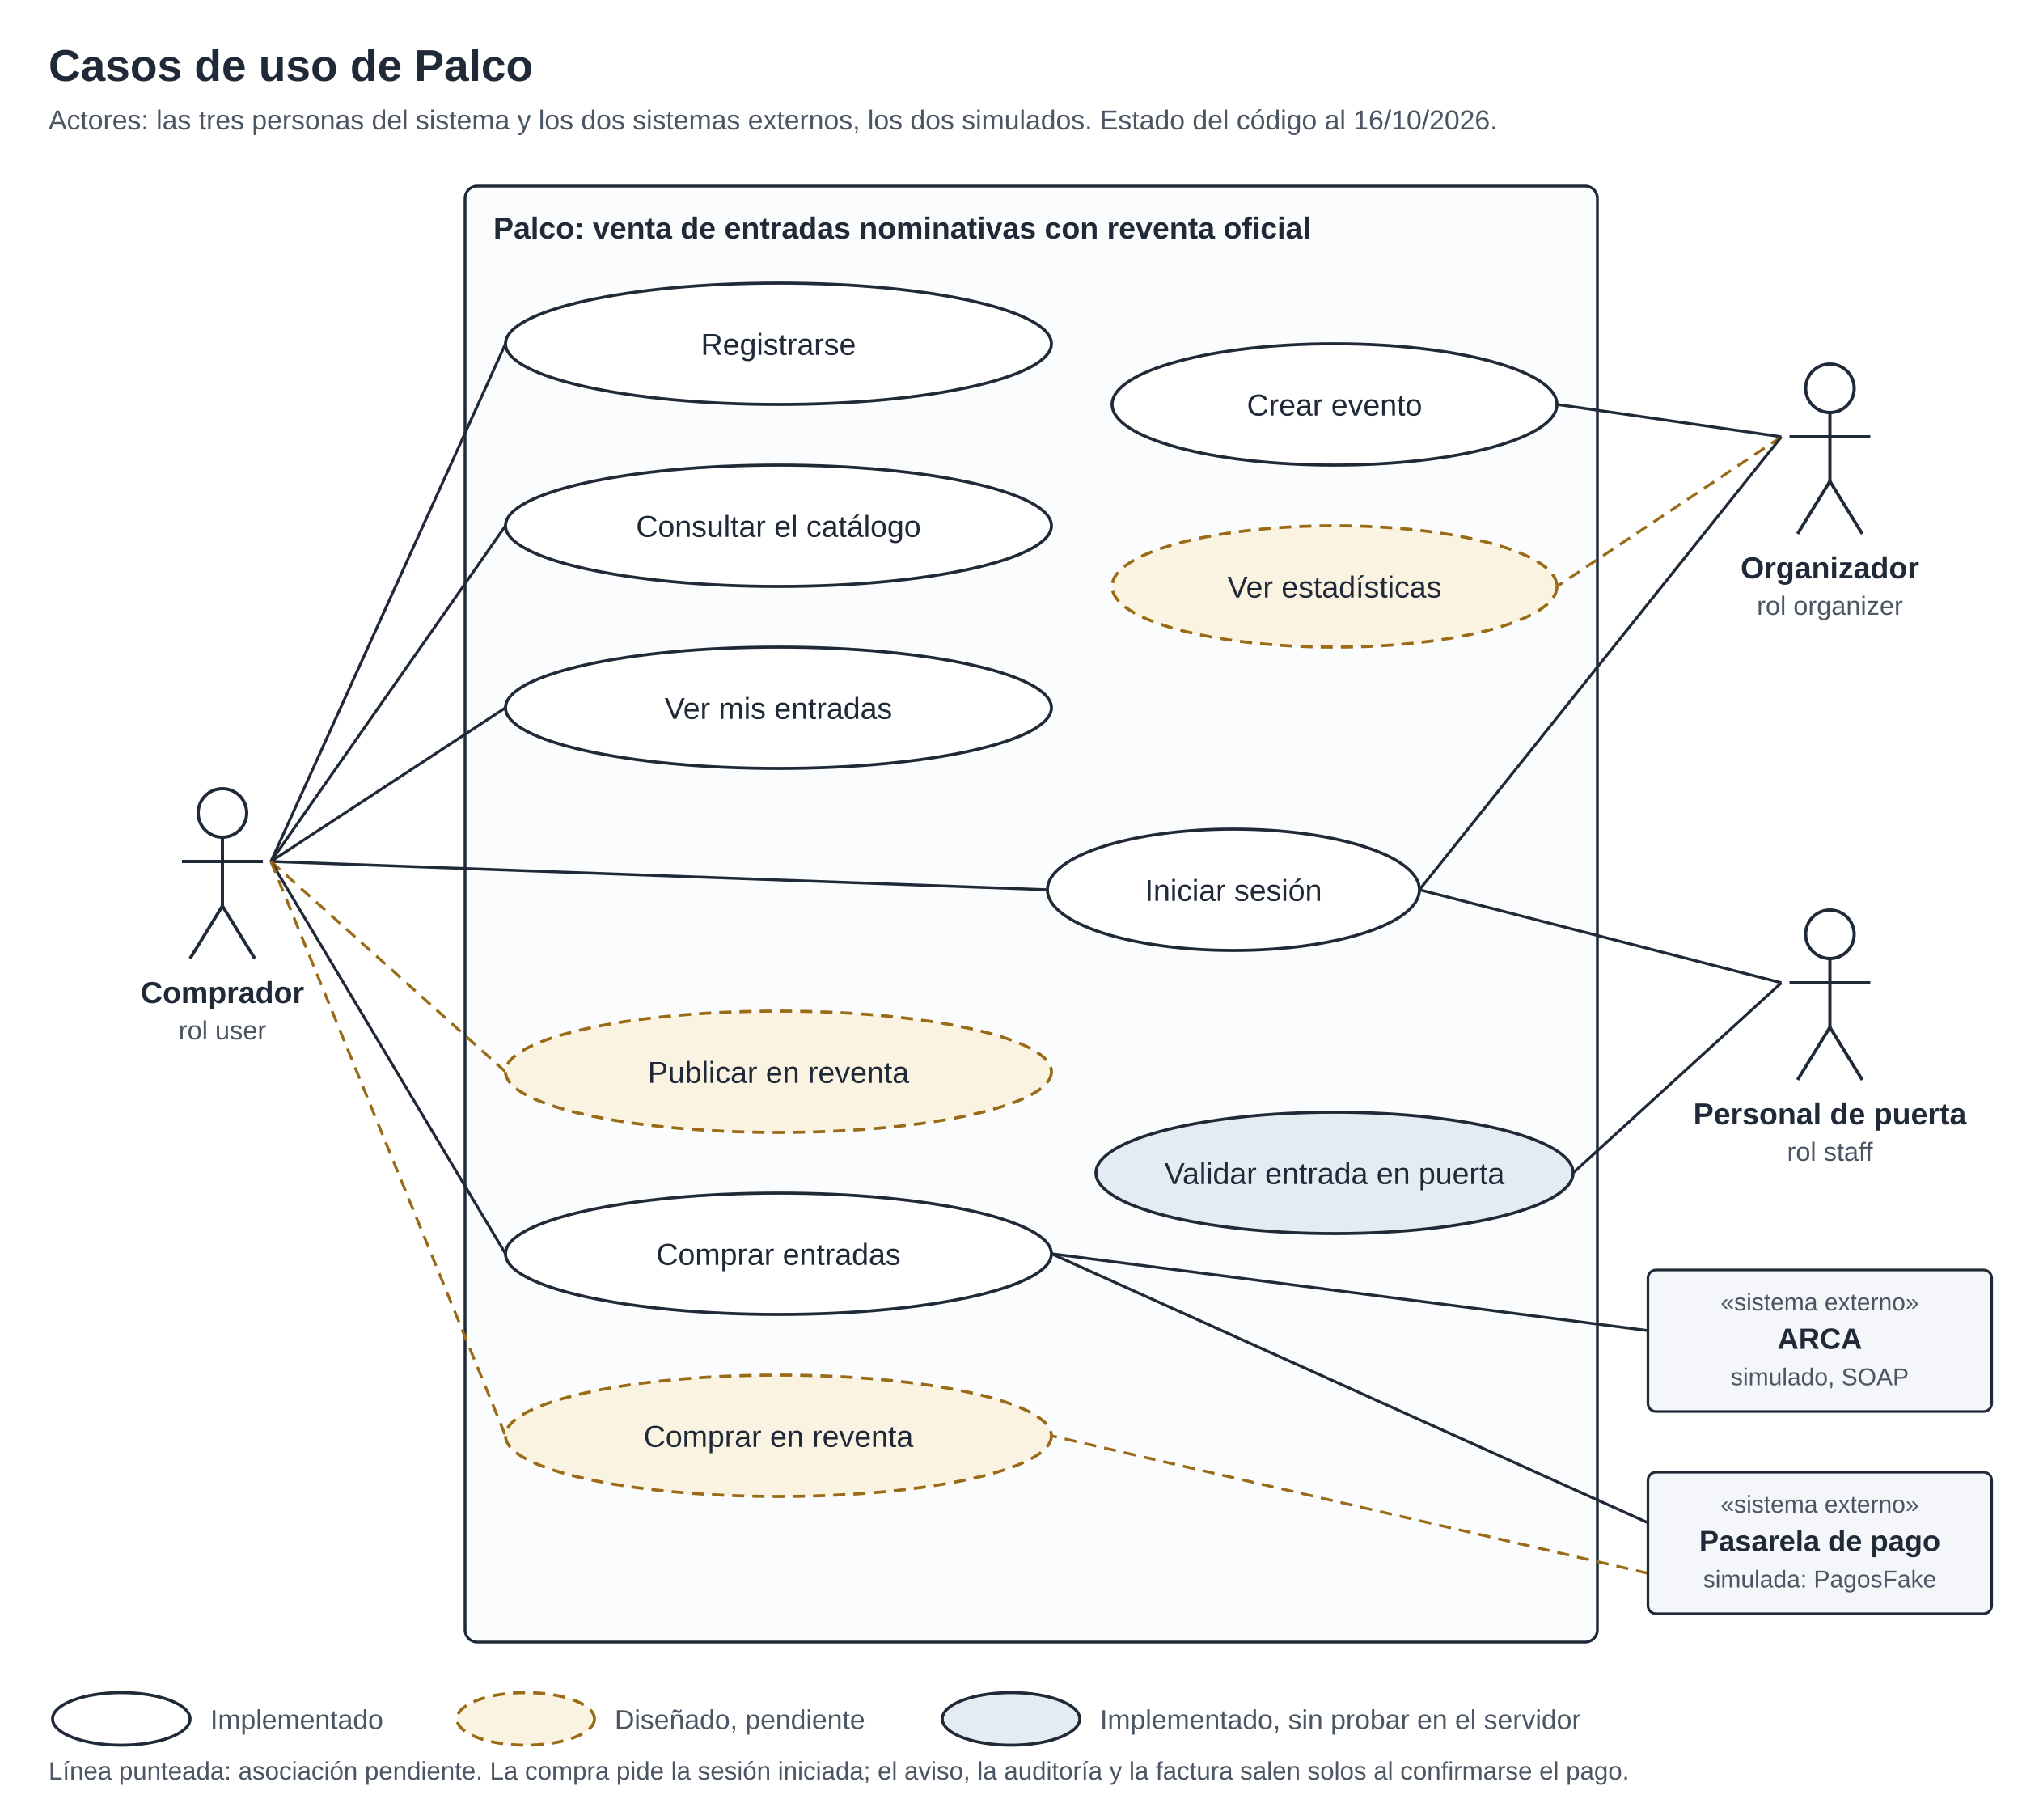
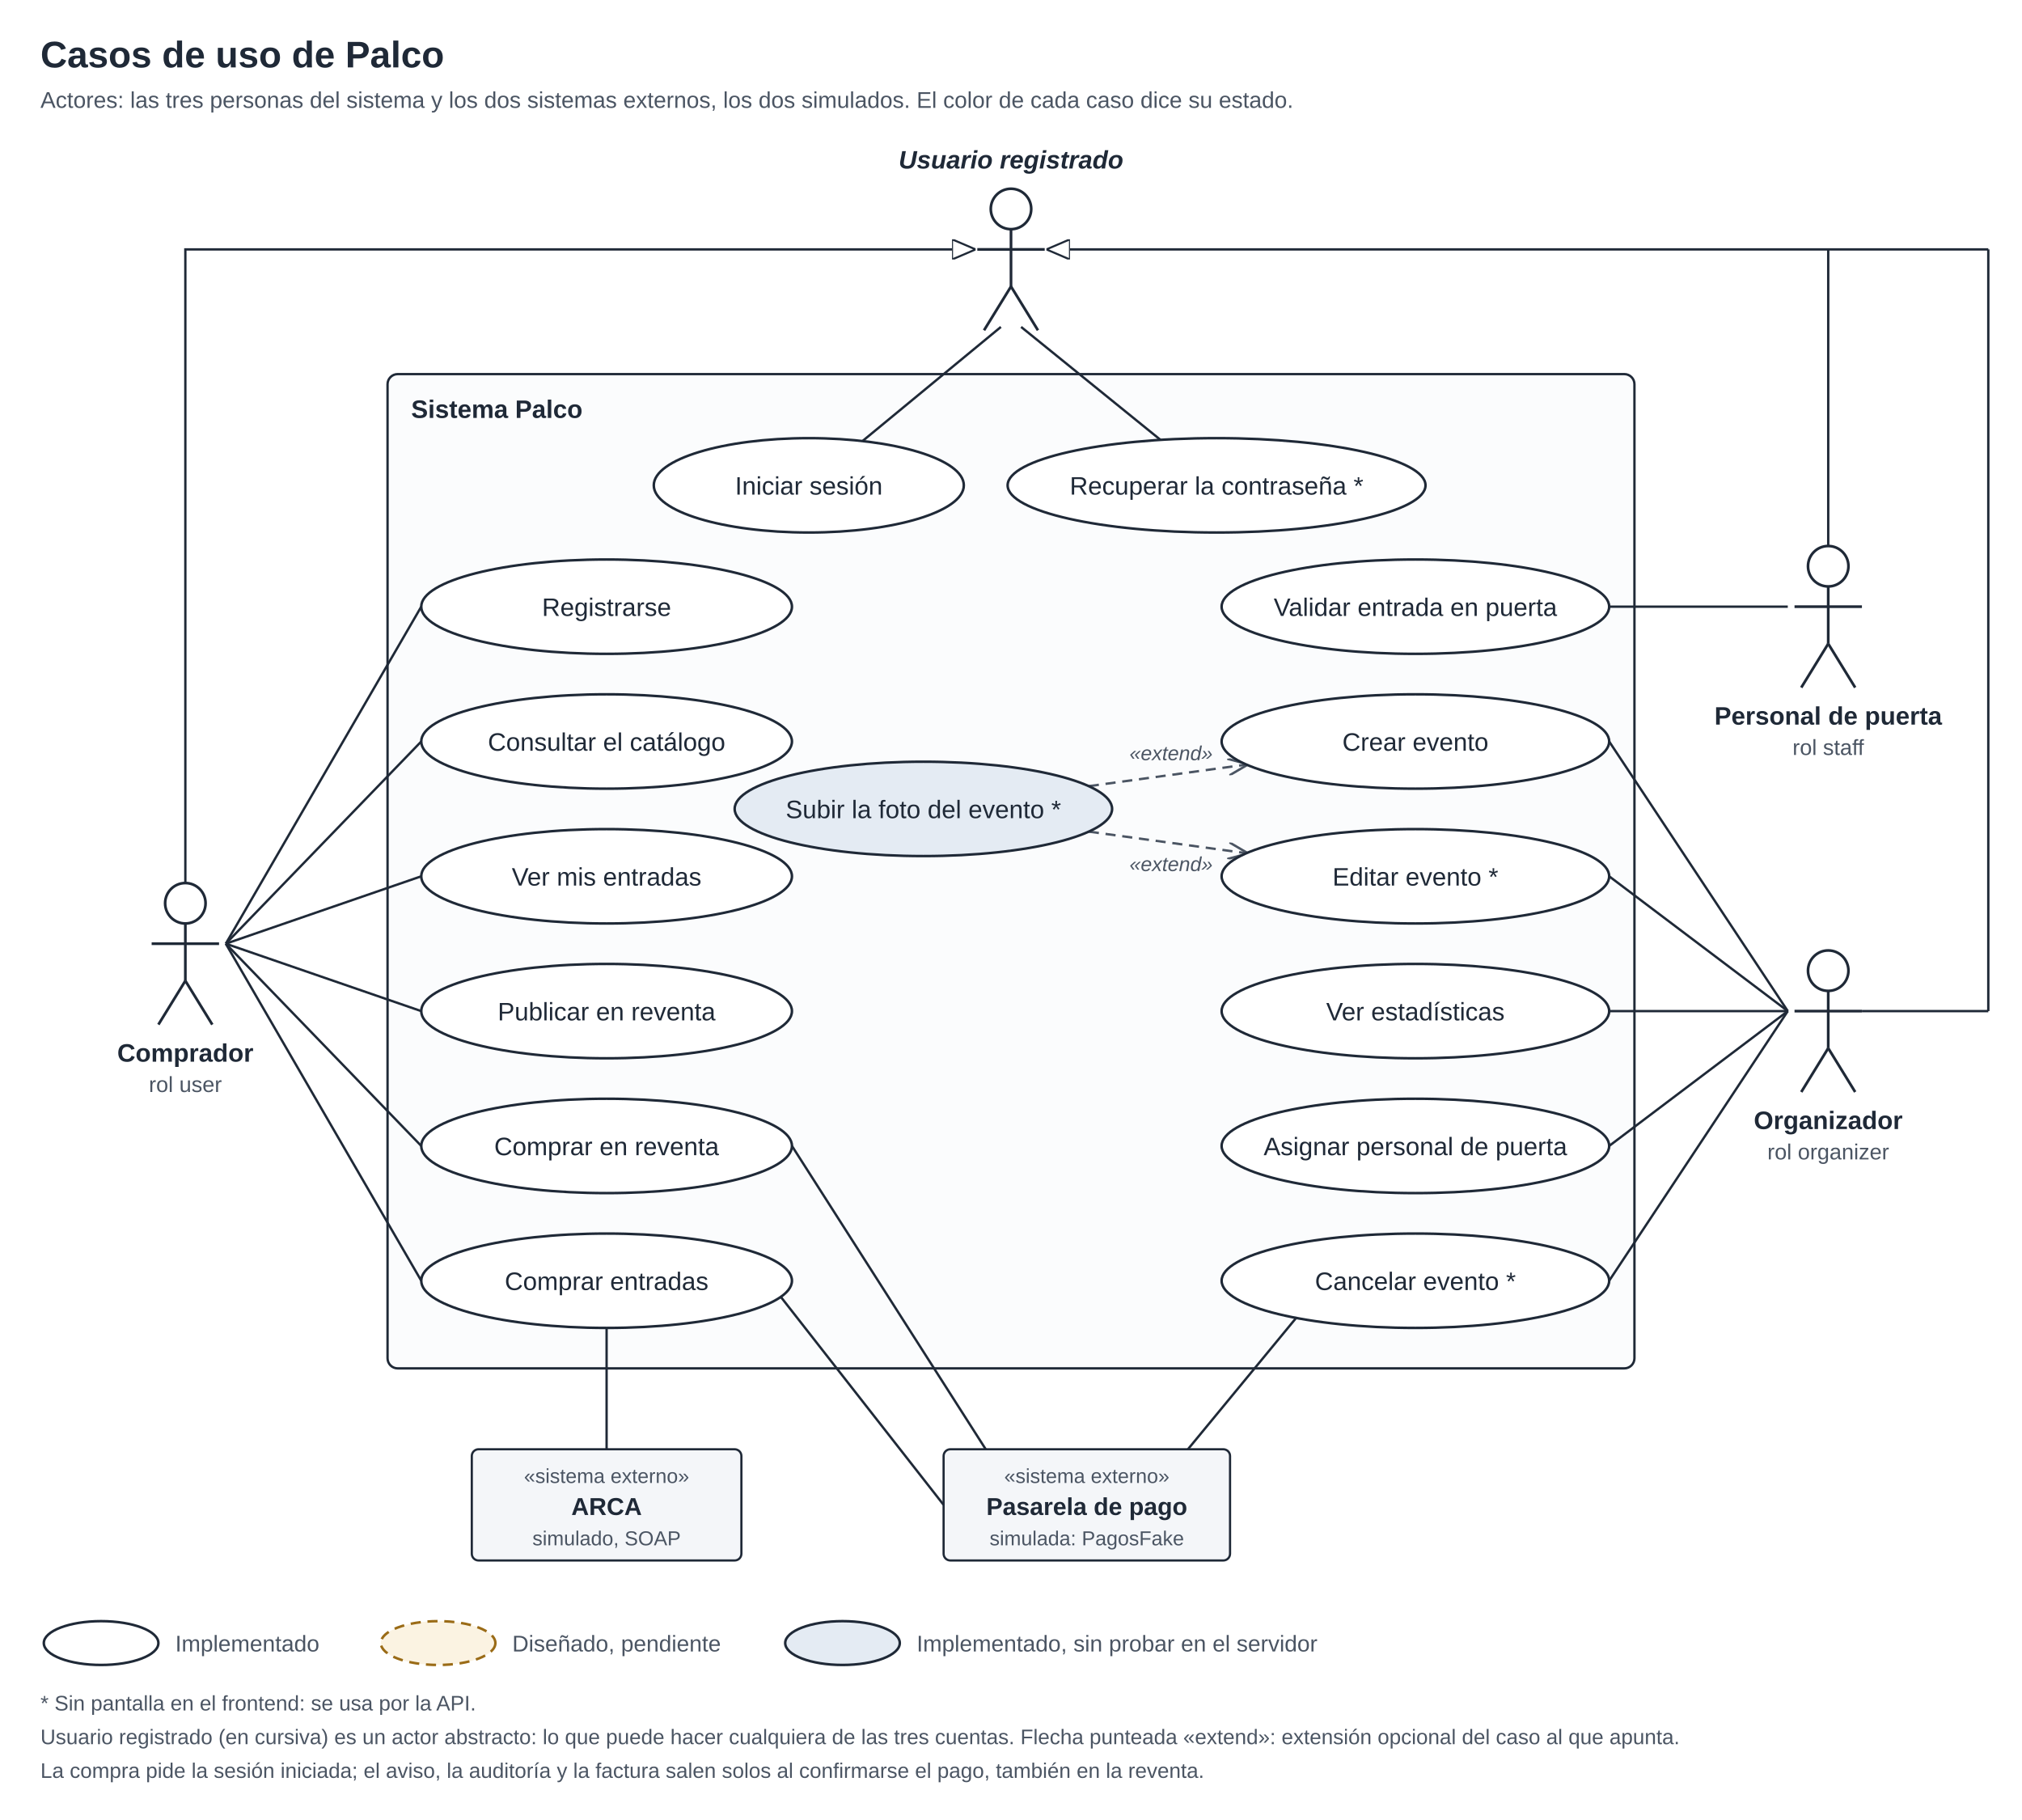
- <svg xmlns="http://www.w3.org/2000/svg" width="1000" height="900" viewBox="0 0 1000 900" font-family="Arial, Helvetica, sans-serif">
+ <svg xmlns="http://www.w3.org/2000/svg" width="1200" height="1080" viewBox="0 0 1200 1080" font-family="Arial, Helvetica, sans-serif">
  <defs>
-     <marker id="lleno" viewBox="0 0 12 10" refX="11" refY="5" markerWidth="12" markerHeight="10" markerUnits="userSpaceOnUse" orient="auto">
-       <path d="M0,0 L12,5 L0,10 z" fill="#1f2937" />
-     </marker>
    <marker id="abierto" viewBox="0 0 12 10" refX="11" refY="5" markerWidth="12" markerHeight="10" markerUnits="userSpaceOnUse" orient="auto">
      <path d="M0,0 L12,5 L0,10" fill="none" stroke="#4b5563" stroke-width="1.4" />
-     </marker>
-     <marker id="async" viewBox="0 0 12 10" refX="11" refY="5" markerWidth="12" markerHeight="10" markerUnits="userSpaceOnUse" orient="auto">
-       <path d="M0,0 L12,5 L0,10" fill="none" stroke="#2b5797" stroke-width="1.8" />
    </marker>
    <marker id="triangulo" viewBox="0 0 14 12" refX="13" refY="6" markerWidth="14" markerHeight="12" markerUnits="userSpaceOnUse" orient="auto">
      <path d="M0,0 L14,6 L0,12 z" fill="#ffffff" stroke="#1f2937" stroke-width="1.2" />
    </marker>
  </defs>
-   <rect x="0" y="0" width="1000" height="900" fill="#ffffff" />
-   <text x="24.0" y="40.0" font-family="Arial, Helvetica, sans-serif" font-size="22" fill="#1f2937" text-anchor="start" font-weight="bold">Casos de uso de Palco</text>
-   <text x="24.0" y="64.0" font-family="Arial, Helvetica, sans-serif" font-size="13.5" fill="#4b5563" text-anchor="start">Actores: las tres personas del sistema y los dos sistemas externos, los dos simulados. Estado del código al 16/10/2026.</text>
-   <rect x="230" y="92" width="560" height="720" rx="6" fill="#fbfcfd" stroke="#1f2937" stroke-width="1.4" />
-   <text x="244.0" y="118.0" font-family="Arial, Helvetica, sans-serif" font-size="15" fill="#1f2937" text-anchor="start" font-weight="bold">Palco: venta de entradas nominativas con reventa oficial</text>
-   <line x1="134" y1="426" x2="250.0" y2="170.0" stroke="#1f2937" stroke-width="1.4" />
-   <line x1="134" y1="426" x2="250.0" y2="260.0" stroke="#1f2937" stroke-width="1.4" />
-   <line x1="134" y1="426" x2="250.0" y2="350.0" stroke="#1f2937" stroke-width="1.4" />
-   <line x1="134" y1="426" x2="518.0" y2="440.0" stroke="#1f2937" stroke-width="1.4" />
-   <line x1="134" y1="426" x2="250.0" y2="530.0" stroke="#9a6b16" stroke-width="1.4" stroke-dasharray="6 4" />
-   <line x1="134" y1="426" x2="250.0" y2="620.0" stroke="#1f2937" stroke-width="1.4" />
-   <line x1="134" y1="426" x2="250.0" y2="710.0" stroke="#9a6b16" stroke-width="1.4" stroke-dasharray="6 4" />
-   <line x1="881" y1="216" x2="770.0" y2="200.0" stroke="#1f2937" stroke-width="1.4" />
-   <line x1="881" y1="216" x2="770.0" y2="290.0" stroke="#9a6b16" stroke-width="1.4" stroke-dasharray="6 4" />
-   <line x1="881" y1="216" x2="702.0" y2="440.0" stroke="#1f2937" stroke-width="1.4" />
-   <line x1="881" y1="486" x2="778.0" y2="580.0" stroke="#1f2937" stroke-width="1.4" />
-   <line x1="881" y1="486" x2="702.0" y2="440.0" stroke="#1f2937" stroke-width="1.4" />
-   <line x1="815" y1="658" x2="520.0" y2="620.0" stroke="#1f2937" stroke-width="1.4" />
-   <line x1="815" y1="753" x2="520.0" y2="620.0" stroke="#1f2937" stroke-width="1.4" />
-   <line x1="815" y1="778" x2="520.0" y2="710.0" stroke="#9a6b16" stroke-width="1.4" stroke-dasharray="6 4" />
-   <ellipse cx="385" cy="170" rx="135" ry="30" fill="#ffffff" stroke="#1f2937" stroke-width="1.5" />
-   <text x="385.0" y="175.5" font-family="Arial, Helvetica, sans-serif" font-size="15" fill="#1f2937" text-anchor="middle">Registrarse</text>
-   <ellipse cx="385" cy="260" rx="135" ry="30" fill="#ffffff" stroke="#1f2937" stroke-width="1.5" />
-   <text x="385.0" y="265.5" font-family="Arial, Helvetica, sans-serif" font-size="15" fill="#1f2937" text-anchor="middle">Consultar el catálogo</text>
-   <ellipse cx="385" cy="350" rx="135" ry="30" fill="#ffffff" stroke="#1f2937" stroke-width="1.5" />
-   <text x="385.0" y="355.5" font-family="Arial, Helvetica, sans-serif" font-size="15" fill="#1f2937" text-anchor="middle">Ver mis entradas</text>
-   <ellipse cx="610" cy="440" rx="92" ry="30" fill="#ffffff" stroke="#1f2937" stroke-width="1.5" />
-   <text x="610.0" y="445.5" font-family="Arial, Helvetica, sans-serif" font-size="15" fill="#1f2937" text-anchor="middle">Iniciar sesión</text>
-   <ellipse cx="385" cy="530" rx="135" ry="30" fill="#fbf3e2" stroke="#9a6b16" stroke-width="1.5" stroke-dasharray="6 4" />
-   <text x="385.0" y="535.5" font-family="Arial, Helvetica, sans-serif" font-size="15" fill="#1f2937" text-anchor="middle">Publicar en reventa</text>
-   <ellipse cx="385" cy="620" rx="135" ry="30" fill="#ffffff" stroke="#1f2937" stroke-width="1.5" />
-   <text x="385.0" y="625.5" font-family="Arial, Helvetica, sans-serif" font-size="15" fill="#1f2937" text-anchor="middle">Comprar entradas</text>
-   <ellipse cx="385" cy="710" rx="135" ry="30" fill="#fbf3e2" stroke="#9a6b16" stroke-width="1.5" stroke-dasharray="6 4" />
-   <text x="385.0" y="715.5" font-family="Arial, Helvetica, sans-serif" font-size="15" fill="#1f2937" text-anchor="middle">Comprar en reventa</text>
-   <ellipse cx="660" cy="200" rx="110" ry="30" fill="#ffffff" stroke="#1f2937" stroke-width="1.5" />
-   <text x="660.0" y="205.5" font-family="Arial, Helvetica, sans-serif" font-size="15" fill="#1f2937" text-anchor="middle">Crear evento</text>
-   <ellipse cx="660" cy="290" rx="110" ry="30" fill="#fbf3e2" stroke="#9a6b16" stroke-width="1.5" stroke-dasharray="6 4" />
-   <text x="660.0" y="295.5" font-family="Arial, Helvetica, sans-serif" font-size="15" fill="#1f2937" text-anchor="middle">Ver estadísticas</text>
-   <ellipse cx="660" cy="580" rx="118" ry="30" fill="#e4ebf3" stroke="#1f2937" stroke-width="1.5" />
-   <text x="660.0" y="585.5" font-family="Arial, Helvetica, sans-serif" font-size="15" fill="#1f2937" text-anchor="middle">Validar entrada en puerta</text>
-   <circle cx="110" cy="402" r="12" fill="#ffffff" stroke="#1f2937" stroke-width="1.6" />
-   <line x1="110" y1="414" x2="110" y2="448" stroke="#1f2937" stroke-width="1.6" />
-   <line x1="90" y1="426" x2="130" y2="426" stroke="#1f2937" stroke-width="1.6" />
-   <line x1="110" y1="448" x2="94" y2="474" stroke="#1f2937" stroke-width="1.6" />
-   <line x1="110" y1="448" x2="126" y2="474" stroke="#1f2937" stroke-width="1.6" />
-   <text x="110.0" y="496.0" font-family="Arial, Helvetica, sans-serif" font-size="15" fill="#1f2937" text-anchor="middle" font-weight="bold" stroke="#ffffff" stroke-width="4" stroke-linejoin="round" paint-order="stroke">Comprador</text>
-   <text x="110.0" y="514.0" font-family="Arial, Helvetica, sans-serif" font-size="13" fill="#4b5563" text-anchor="middle" stroke="#ffffff" stroke-width="4" stroke-linejoin="round" paint-order="stroke">rol user</text>
-   <circle cx="905" cy="192" r="12" fill="#ffffff" stroke="#1f2937" stroke-width="1.6" />
-   <line x1="905" y1="204" x2="905" y2="238" stroke="#1f2937" stroke-width="1.6" />
-   <line x1="885" y1="216" x2="925" y2="216" stroke="#1f2937" stroke-width="1.6" />
-   <line x1="905" y1="238" x2="889" y2="264" stroke="#1f2937" stroke-width="1.6" />
-   <line x1="905" y1="238" x2="921" y2="264" stroke="#1f2937" stroke-width="1.6" />
-   <text x="905.0" y="286.0" font-family="Arial, Helvetica, sans-serif" font-size="15" fill="#1f2937" text-anchor="middle" font-weight="bold" stroke="#ffffff" stroke-width="4" stroke-linejoin="round" paint-order="stroke">Organizador</text>
-   <text x="905.0" y="304.0" font-family="Arial, Helvetica, sans-serif" font-size="13" fill="#4b5563" text-anchor="middle" stroke="#ffffff" stroke-width="4" stroke-linejoin="round" paint-order="stroke">rol organizer</text>
-   <circle cx="905" cy="462" r="12" fill="#ffffff" stroke="#1f2937" stroke-width="1.6" />
-   <line x1="905" y1="474" x2="905" y2="508" stroke="#1f2937" stroke-width="1.6" />
-   <line x1="885" y1="486" x2="925" y2="486" stroke="#1f2937" stroke-width="1.6" />
-   <line x1="905" y1="508" x2="889" y2="534" stroke="#1f2937" stroke-width="1.6" />
-   <line x1="905" y1="508" x2="921" y2="534" stroke="#1f2937" stroke-width="1.6" />
-   <text x="905.0" y="556.0" font-family="Arial, Helvetica, sans-serif" font-size="15" fill="#1f2937" text-anchor="middle" font-weight="bold" stroke="#ffffff" stroke-width="4" stroke-linejoin="round" paint-order="stroke">Personal de puerta</text>
-   <text x="905.0" y="574.0" font-family="Arial, Helvetica, sans-serif" font-size="13" fill="#4b5563" text-anchor="middle" stroke="#ffffff" stroke-width="4" stroke-linejoin="round" paint-order="stroke">rol staff</text>
-   <rect x="815" y="628" width="170" height="70" rx="4" fill="#f4f6f9" stroke="#1f2937" stroke-width="1.3" />
-   <text x="900.0" y="648.0" font-family="Arial, Helvetica, sans-serif" font-size="12" fill="#4b5563" text-anchor="middle">«sistema externo»</text>
-   <text x="900.0" y="667.0" font-family="Arial, Helvetica, sans-serif" font-size="14.5" fill="#1f2937" text-anchor="middle" font-weight="bold">ARCA</text>
-   <text x="900.0" y="685.0" font-family="Arial, Helvetica, sans-serif" font-size="12" fill="#4b5563" text-anchor="middle">simulado, SOAP</text>
-   <rect x="815" y="728" width="170" height="70" rx="4" fill="#f4f6f9" stroke="#1f2937" stroke-width="1.3" />
-   <text x="900.0" y="748.0" font-family="Arial, Helvetica, sans-serif" font-size="12" fill="#4b5563" text-anchor="middle">«sistema externo»</text>
-   <text x="900.0" y="767.0" font-family="Arial, Helvetica, sans-serif" font-size="14.5" fill="#1f2937" text-anchor="middle" font-weight="bold">Pasarela de pago</text>
-   <text x="900.0" y="785.0" font-family="Arial, Helvetica, sans-serif" font-size="12" fill="#4b5563" text-anchor="middle">simulada: PagosFake</text>
-   <ellipse cx="60" cy="850" rx="34" ry="13" fill="#ffffff" stroke="#1f2937" stroke-width="1.5" />
-   <text x="104.0" y="855.0" font-family="Arial, Helvetica, sans-serif" font-size="13.5" fill="#4b5563" text-anchor="start">Implementado</text>
-   <ellipse cx="260" cy="850" rx="34" ry="13" fill="#fbf3e2" stroke="#9a6b16" stroke-width="1.5" stroke-dasharray="6 4" />
-   <text x="304.0" y="855.0" font-family="Arial, Helvetica, sans-serif" font-size="13.5" fill="#4b5563" text-anchor="start">Diseñado, pendiente</text>
-   <ellipse cx="500" cy="850" rx="34" ry="13" fill="#e4ebf3" stroke="#1f2937" stroke-width="1.5" />
-   <text x="544.0" y="855.0" font-family="Arial, Helvetica, sans-serif" font-size="13.5" fill="#4b5563" text-anchor="start">Implementado, sin probar en el servidor</text>
-   <text x="24.0" y="880.0" font-family="Arial, Helvetica, sans-serif" font-size="12.5" fill="#4b5563" text-anchor="start">Línea punteada: asociación pendiente. La compra pide la sesión iniciada; el aviso, la auditoría y la factura salen solos al confirmarse el pago.</text>
+   <rect x="0" y="0" width="1200" height="1080" fill="#ffffff" />
+   <text x="24" y="40" font-family="Arial, Helvetica, sans-serif" font-size="22" fill="#1f2937" text-anchor="start" font-weight="bold">Casos de uso de Palco</text>
+   <text x="24" y="64" font-family="Arial, Helvetica, sans-serif" font-size="13.5" fill="#4b5563" text-anchor="start">Actores: las tres personas del sistema y los dos sistemas externos, los dos simulados. El color de cada caso dice su estado.</text>
+   <rect x="230" y="222" width="740" height="590" rx="6" fill="#fbfcfd" stroke="#1f2937" stroke-width="1.4" />
+   <text x="244" y="248" font-family="Arial, Helvetica, sans-serif" font-size="15" fill="#1f2937" text-anchor="start" font-weight="bold">Sistema Palco</text>
+   <polyline points="110,524 110,148 578,148" fill="none" stroke="#1f2937" stroke-width="1.4" marker-end="url(#triangulo)" />
+   <polyline points="1180,600 1105,600" fill="none" stroke="#1f2937" stroke-width="1.4" />
+   <polyline points="1180,600 1180,148" fill="none" stroke="#1f2937" stroke-width="1.4" />
+   <polyline points="1085,324 1085,148" fill="none" stroke="#1f2937" stroke-width="1.4" />
+   <polyline points="1180,148 622,148" fill="none" stroke="#1f2937" stroke-width="1.4" marker-end="url(#triangulo)" />
+   <line x1="594" y1="194" x2="511.9" y2="261.7" stroke="#1f2937" stroke-width="1.4" />
+   <line x1="606" y1="194" x2="688.7" y2="261" stroke="#1f2937" stroke-width="1.4" />
+   <line x1="134" y1="560" x2="250" y2="360" stroke="#1f2937" stroke-width="1.4" />
+   <line x1="134" y1="560" x2="250" y2="440" stroke="#1f2937" stroke-width="1.4" />
+   <line x1="134" y1="560" x2="250" y2="520" stroke="#1f2937" stroke-width="1.4" />
+   <line x1="134" y1="560" x2="250" y2="600" stroke="#1f2937" stroke-width="1.4" />
+   <line x1="134" y1="560" x2="250" y2="680" stroke="#1f2937" stroke-width="1.4" />
+   <line x1="134" y1="560" x2="250" y2="760" stroke="#1f2937" stroke-width="1.4" />
+   <line x1="1061" y1="360" x2="955" y2="360" stroke="#1f2937" stroke-width="1.4" />
+   <line x1="1061" y1="600" x2="955" y2="440" stroke="#1f2937" stroke-width="1.4" />
+   <line x1="1061" y1="600" x2="955" y2="520" stroke="#1f2937" stroke-width="1.4" />
+   <line x1="1061" y1="600" x2="955" y2="600" stroke="#1f2937" stroke-width="1.4" />
+   <line x1="1061" y1="600" x2="955" y2="680" stroke="#1f2937" stroke-width="1.4" />
+   <line x1="1061" y1="600" x2="955" y2="760" stroke="#1f2937" stroke-width="1.4" />
+   <line x1="360" y1="788" x2="360" y2="860" stroke="#1f2937" stroke-width="1.4" />
+   <line x1="463.4" y1="769.6" x2="560" y2="893" stroke="#1f2937" stroke-width="1.4" />
+   <line x1="470" y1="680" x2="585" y2="860" stroke="#1f2937" stroke-width="1.4" />
+   <line x1="769.2" y1="782.1" x2="705" y2="860" stroke="#1f2937" stroke-width="1.4" />
+   <line x1="646.2" y1="466.5" x2="739.8" y2="453.7" stroke="#4b5563" stroke-width="1.4" stroke-dasharray="6 4" marker-end="url(#abierto)" />
+   <text x="695" y="451.1" font-family="Arial, Helvetica, sans-serif" font-size="12" fill="#4b5563" text-anchor="middle" font-style="italic">«extend»</text>
+   <line x1="646.2" y1="493.5" x2="739.8" y2="506.3" stroke="#4b5563" stroke-width="1.4" stroke-dasharray="6 4" marker-end="url(#abierto)" />
+   <text x="695" y="516.9" font-family="Arial, Helvetica, sans-serif" font-size="12" fill="#4b5563" text-anchor="middle" font-style="italic">«extend»</text>
+   <ellipse cx="480" cy="288" rx="92" ry="28" fill="#ffffff" stroke="#1f2937" stroke-width="1.5" />
+   <text x="480" y="293.5" font-family="Arial, Helvetica, sans-serif" font-size="15" fill="#1f2937" text-anchor="middle">Iniciar sesión</text>
+   <ellipse cx="722" cy="288" rx="124" ry="28" fill="#ffffff" stroke="#1f2937" stroke-width="1.5" />
+   <text x="722" y="293.5" font-family="Arial, Helvetica, sans-serif" font-size="15" fill="#1f2937" text-anchor="middle">Recuperar la contraseña *</text>
+   <ellipse cx="360" cy="360" rx="110" ry="28" fill="#ffffff" stroke="#1f2937" stroke-width="1.5" />
+   <text x="360" y="365.5" font-family="Arial, Helvetica, sans-serif" font-size="15" fill="#1f2937" text-anchor="middle">Registrarse</text>
+   <ellipse cx="360" cy="440" rx="110" ry="28" fill="#ffffff" stroke="#1f2937" stroke-width="1.5" />
+   <text x="360" y="445.5" font-family="Arial, Helvetica, sans-serif" font-size="15" fill="#1f2937" text-anchor="middle">Consultar el catálogo</text>
+   <ellipse cx="360" cy="520" rx="110" ry="28" fill="#ffffff" stroke="#1f2937" stroke-width="1.5" />
+   <text x="360" y="525.5" font-family="Arial, Helvetica, sans-serif" font-size="15" fill="#1f2937" text-anchor="middle">Ver mis entradas</text>
+   <ellipse cx="360" cy="600" rx="110" ry="28" fill="#ffffff" stroke="#1f2937" stroke-width="1.5" />
+   <text x="360" y="605.5" font-family="Arial, Helvetica, sans-serif" font-size="15" fill="#1f2937" text-anchor="middle">Publicar en reventa</text>
+   <ellipse cx="360" cy="680" rx="110" ry="28" fill="#ffffff" stroke="#1f2937" stroke-width="1.5" />
+   <text x="360" y="685.5" font-family="Arial, Helvetica, sans-serif" font-size="15" fill="#1f2937" text-anchor="middle">Comprar en reventa</text>
+   <ellipse cx="360" cy="760" rx="110" ry="28" fill="#ffffff" stroke="#1f2937" stroke-width="1.5" />
+   <text x="360" y="765.5" font-family="Arial, Helvetica, sans-serif" font-size="15" fill="#1f2937" text-anchor="middle">Comprar entradas</text>
+   <ellipse cx="548" cy="480" rx="112" ry="28" fill="#e4ebf3" stroke="#1f2937" stroke-width="1.5" />
+   <text x="548" y="485.5" font-family="Arial, Helvetica, sans-serif" font-size="15" fill="#1f2937" text-anchor="middle">Subir la foto del evento *</text>
+   <ellipse cx="840" cy="360" rx="115" ry="28" fill="#ffffff" stroke="#1f2937" stroke-width="1.5" />
+   <text x="840" y="365.5" font-family="Arial, Helvetica, sans-serif" font-size="15" fill="#1f2937" text-anchor="middle">Validar entrada en puerta</text>
+   <ellipse cx="840" cy="440" rx="115" ry="28" fill="#ffffff" stroke="#1f2937" stroke-width="1.5" />
+   <text x="840" y="445.5" font-family="Arial, Helvetica, sans-serif" font-size="15" fill="#1f2937" text-anchor="middle">Crear evento</text>
+   <ellipse cx="840" cy="520" rx="115" ry="28" fill="#ffffff" stroke="#1f2937" stroke-width="1.5" />
+   <text x="840" y="525.5" font-family="Arial, Helvetica, sans-serif" font-size="15" fill="#1f2937" text-anchor="middle">Editar evento *</text>
+   <ellipse cx="840" cy="600" rx="115" ry="28" fill="#ffffff" stroke="#1f2937" stroke-width="1.5" />
+   <text x="840" y="605.5" font-family="Arial, Helvetica, sans-serif" font-size="15" fill="#1f2937" text-anchor="middle">Ver estadísticas</text>
+   <ellipse cx="840" cy="680" rx="115" ry="28" fill="#ffffff" stroke="#1f2937" stroke-width="1.5" />
+   <text x="840" y="685.5" font-family="Arial, Helvetica, sans-serif" font-size="15" fill="#1f2937" text-anchor="middle">Asignar personal de puerta</text>
+   <ellipse cx="840" cy="760" rx="115" ry="28" fill="#ffffff" stroke="#1f2937" stroke-width="1.5" />
+   <text x="840" y="765.5" font-family="Arial, Helvetica, sans-serif" font-size="15" fill="#1f2937" text-anchor="middle">Cancelar evento *</text>
+   <g>
+     <circle cx="600" cy="124" r="12" fill="#ffffff" stroke="#1f2937" stroke-width="1.6" />
+     <line x1="600" y1="136" x2="600" y2="170" stroke="#1f2937" stroke-width="1.6" />
+     <line x1="580" y1="148" x2="620" y2="148" stroke="#1f2937" stroke-width="1.6" />
+     <line x1="600" y1="170" x2="584" y2="196" stroke="#1f2937" stroke-width="1.6" />
+     <line x1="600" y1="170" x2="616" y2="196" stroke="#1f2937" stroke-width="1.6" />
+   </g>
+   <text x="600" y="100" font-family="Arial, Helvetica, sans-serif" font-size="15" fill="#1f2937" text-anchor="middle" font-weight="bold" font-style="italic" stroke="#ffffff" stroke-width="4" stroke-linejoin="round" paint-order="stroke">Usuario registrado</text>
+   <g>
+     <circle cx="110" cy="536" r="12" fill="#ffffff" stroke="#1f2937" stroke-width="1.6" />
+     <line x1="110" y1="548" x2="110" y2="582" stroke="#1f2937" stroke-width="1.6" />
+     <line x1="90" y1="560" x2="130" y2="560" stroke="#1f2937" stroke-width="1.6" />
+     <line x1="110" y1="582" x2="94" y2="608" stroke="#1f2937" stroke-width="1.6" />
+     <line x1="110" y1="582" x2="126" y2="608" stroke="#1f2937" stroke-width="1.6" />
+   </g>
+   <text x="110" y="630" font-family="Arial, Helvetica, sans-serif" font-size="15" fill="#1f2937" text-anchor="middle" font-weight="bold" stroke="#ffffff" stroke-width="4" stroke-linejoin="round" paint-order="stroke">Comprador</text>
+   <text x="110" y="648" font-family="Arial, Helvetica, sans-serif" font-size="13" fill="#4b5563" text-anchor="middle" stroke="#ffffff" stroke-width="4" stroke-linejoin="round" paint-order="stroke">rol user</text>
+   <g>
+     <circle cx="1085" cy="336" r="12" fill="#ffffff" stroke="#1f2937" stroke-width="1.6" />
+     <line x1="1085" y1="348" x2="1085" y2="382" stroke="#1f2937" stroke-width="1.6" />
+     <line x1="1065" y1="360" x2="1105" y2="360" stroke="#1f2937" stroke-width="1.6" />
+     <line x1="1085" y1="382" x2="1069" y2="408" stroke="#1f2937" stroke-width="1.6" />
+     <line x1="1085" y1="382" x2="1101" y2="408" stroke="#1f2937" stroke-width="1.6" />
+   </g>
+   <text x="1085" y="430" font-family="Arial, Helvetica, sans-serif" font-size="15" fill="#1f2937" text-anchor="middle" font-weight="bold" stroke="#ffffff" stroke-width="4" stroke-linejoin="round" paint-order="stroke">Personal de puerta</text>
+   <text x="1085" y="448" font-family="Arial, Helvetica, sans-serif" font-size="13" fill="#4b5563" text-anchor="middle" stroke="#ffffff" stroke-width="4" stroke-linejoin="round" paint-order="stroke">rol staff</text>
+   <g>
+     <circle cx="1085" cy="576" r="12" fill="#ffffff" stroke="#1f2937" stroke-width="1.6" />
+     <line x1="1085" y1="588" x2="1085" y2="622" stroke="#1f2937" stroke-width="1.6" />
+     <line x1="1065" y1="600" x2="1105" y2="600" stroke="#1f2937" stroke-width="1.6" />
+     <line x1="1085" y1="622" x2="1069" y2="648" stroke="#1f2937" stroke-width="1.6" />
+     <line x1="1085" y1="622" x2="1101" y2="648" stroke="#1f2937" stroke-width="1.6" />
+   </g>
+   <text x="1085" y="670" font-family="Arial, Helvetica, sans-serif" font-size="15" fill="#1f2937" text-anchor="middle" font-weight="bold" stroke="#ffffff" stroke-width="4" stroke-linejoin="round" paint-order="stroke">Organizador</text>
+   <text x="1085" y="688" font-family="Arial, Helvetica, sans-serif" font-size="13" fill="#4b5563" text-anchor="middle" stroke="#ffffff" stroke-width="4" stroke-linejoin="round" paint-order="stroke">rol organizer</text>
+   <rect x="280" y="860" width="160" height="66" rx="4" fill="#f4f6f9" stroke="#1f2937" stroke-width="1.3" />
+   <text x="360" y="880" font-family="Arial, Helvetica, sans-serif" font-size="12" fill="#4b5563" text-anchor="middle">«sistema externo»</text>
+   <text x="360" y="899" font-family="Arial, Helvetica, sans-serif" font-size="14.5" fill="#1f2937" text-anchor="middle" font-weight="bold">ARCA</text>
+   <text x="360" y="917" font-family="Arial, Helvetica, sans-serif" font-size="12" fill="#4b5563" text-anchor="middle">simulado, SOAP</text>
+   <rect x="560" y="860" width="170" height="66" rx="4" fill="#f4f6f9" stroke="#1f2937" stroke-width="1.3" />
+   <text x="645" y="880" font-family="Arial, Helvetica, sans-serif" font-size="12" fill="#4b5563" text-anchor="middle">«sistema externo»</text>
+   <text x="645" y="899" font-family="Arial, Helvetica, sans-serif" font-size="14.5" fill="#1f2937" text-anchor="middle" font-weight="bold">Pasarela de pago</text>
+   <text x="645" y="917" font-family="Arial, Helvetica, sans-serif" font-size="12" fill="#4b5563" text-anchor="middle">simulada: PagosFake</text>
+   <ellipse cx="60" cy="975" rx="34" ry="13" fill="#ffffff" stroke="#1f2937" stroke-width="1.5" />
+   <text x="104" y="980" font-family="Arial, Helvetica, sans-serif" font-size="13.5" fill="#4b5563" text-anchor="start">Implementado</text>
+   <ellipse cx="260" cy="975" rx="34" ry="13" fill="#fbf3e2" stroke="#9a6b16" stroke-width="1.5" stroke-dasharray="6 4" />
+   <text x="304" y="980" font-family="Arial, Helvetica, sans-serif" font-size="13.5" fill="#4b5563" text-anchor="start">Diseñado, pendiente</text>
+   <ellipse cx="500" cy="975" rx="34" ry="13" fill="#e4ebf3" stroke="#1f2937" stroke-width="1.5" />
+   <text x="544" y="980" font-family="Arial, Helvetica, sans-serif" font-size="13.5" fill="#4b5563" text-anchor="start">Implementado, sin probar en el servidor</text>
+   <text x="24" y="1015" font-family="Arial, Helvetica, sans-serif" font-size="12.5" fill="#4b5563" text-anchor="start">* Sin pantalla en el frontend: se usa por la API.</text>
+   <text x="24" y="1035" font-family="Arial, Helvetica, sans-serif" font-size="12.5" fill="#4b5563" text-anchor="start">Usuario registrado (en cursiva) es un actor abstracto: lo que puede hacer cualquiera de las tres cuentas. Flecha punteada «extend»: extensión opcional del caso al que apunta.</text>
+   <text x="24" y="1055" font-family="Arial, Helvetica, sans-serif" font-size="12.5" fill="#4b5563" text-anchor="start">La compra pide la sesión iniciada; el aviso, la auditoría y la factura salen solos al confirmarse el pago, también en la reventa.</text>
</svg>
